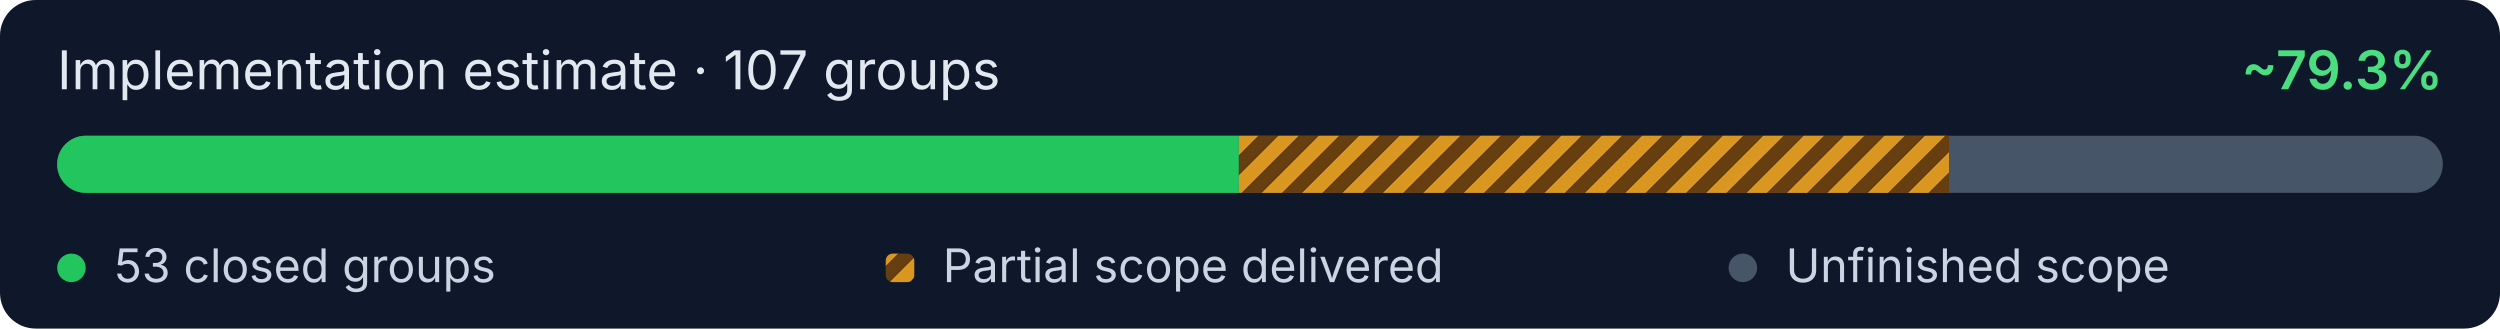
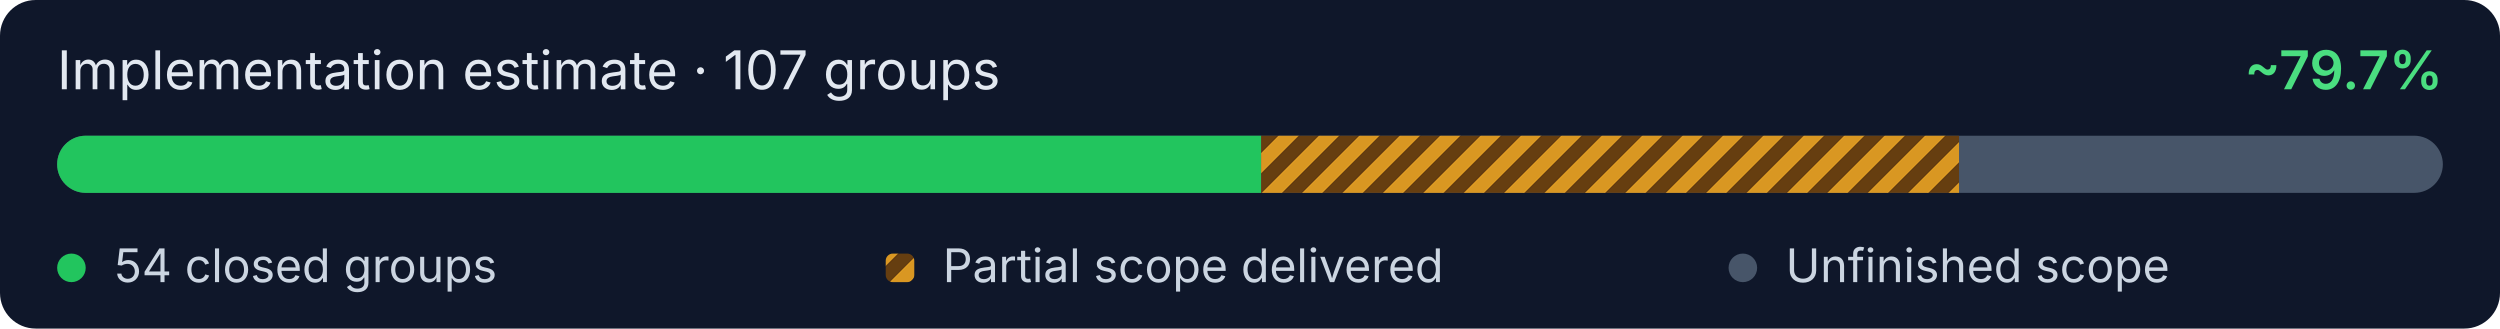
<svg xmlns="http://www.w3.org/2000/svg" width="700" height="92" viewBox="0 0 700 92" role="img" aria-labelledby="title description">
  <defs>
    <clipPath id="track">
      <rect x="16" y="38" width="668" height="16" rx="8" />
    </clipPath>
    <pattern id="partial" width="8" height="8" patternUnits="userSpaceOnUse" patternTransform="rotate(45)">
      <rect width="8" height="8" fill="#663e10" />
      <rect width="4" height="8" fill="#d99722" />
    </pattern>
  </defs>
  <rect width="700" height="92" rx="10" fill="#0f172a" />
  <g font-family="system-ui, -apple-system, BlinkMacSystemFont, 'Segoe UI', sans-serif">
    <text x="16" y="25" font-size="15" fill="#e2e8f0">Implementation estimate · 107 groups</text>
-     <text x="684" y="25" text-anchor="end" font-size="15" font-weight="600" fill="#4ade80">~79.3%</text>
+     <text x="684" y="25" text-anchor="end" font-size="15" font-weight="600" fill="#4ade80">~79.7%</text>
    <g clip-path="url(#track)">
      <rect x="16" y="38" width="668" height="16" fill="#475569" />
-       <rect id="closed-segment" x="16" y="38" width="330.879" height="16" fill="#22c55e" />
-       <rect id="partial-segment" x="346.879" y="38" width="198.839" height="16" fill="url(#partial)" />
+       <rect id="closed-segment" x="16" y="38" width="337.121" height="16" fill="#22c55e" />
+       <rect id="partial-segment" x="353.121" y="38" width="195.406" height="16" fill="url(#partial)" />
    </g>
    <circle cx="20" cy="75" r="4" fill="#22c55e" />
-     <text x="32" y="79" font-size="13" fill="#cbd5e1">53 closed groups</text>
+     <text x="32" y="79" font-size="13" fill="#cbd5e1">54 closed groups</text>
    <rect x="248" y="71" width="8" height="8" rx="2" fill="url(#partial)" />
    <text x="264" y="79" font-size="13" fill="#cbd5e1">Partial scope delivered</text>
    <circle cx="488" cy="75" r="4" fill="#475569" />
    <text x="500" y="79" font-size="13" fill="#cbd5e1">Unfinished scope</text>
  </g>
</svg>
